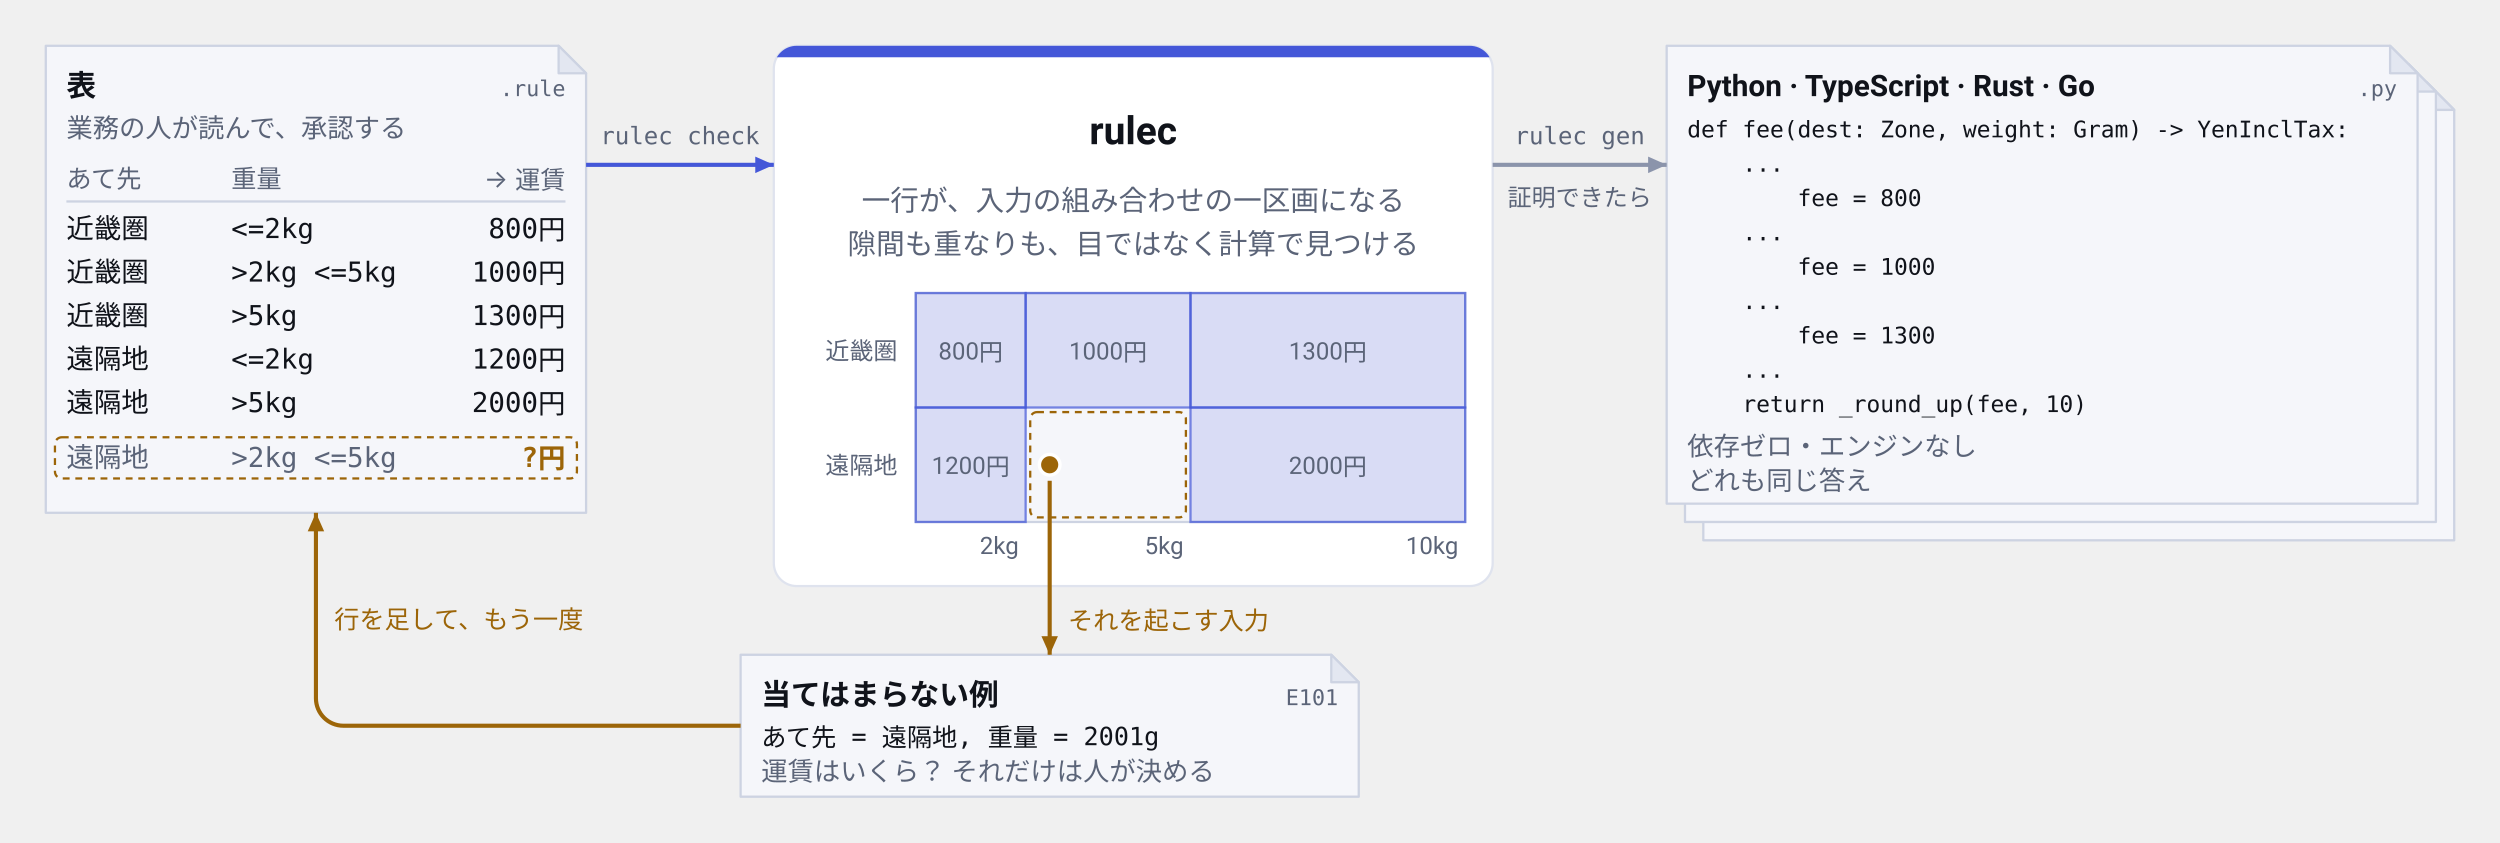
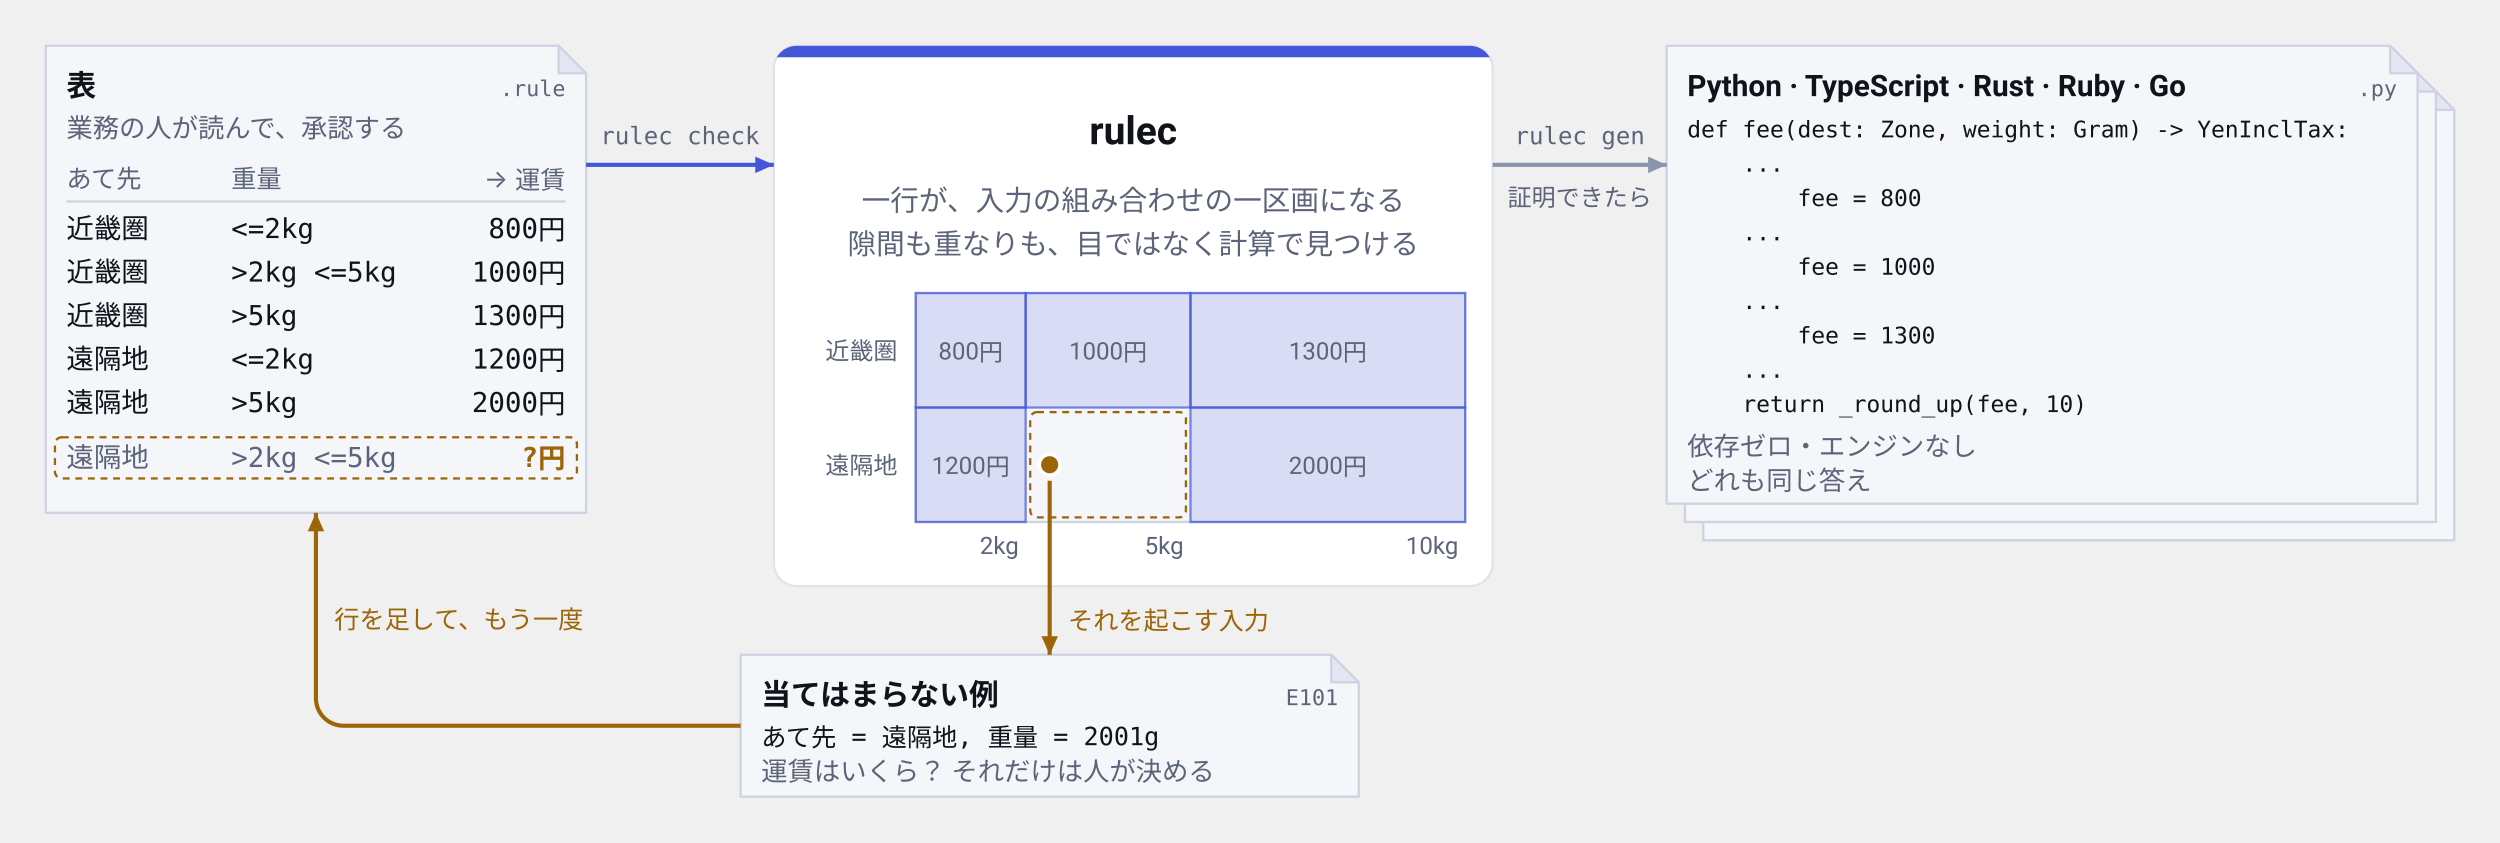
- <svg xmlns="http://www.w3.org/2000/svg" viewBox="0 0 1092 368" role="img" aria-label="表を書く。rulec は一行を入力の組み合わせの一区画にして並べ、隙間も重なりも無いことを計算で証明する。抜けがあれば、それを起こす入力（あて先 = 遠隔地, 重量 = 2001g）が返ってきて、行を足してもう一度。運賃がいくらかだけは人が決める。証明できた表からだけ、依存ゼロの Python・TypeScript・Rust・Go が出る。" font-family="-apple-system, BlinkMacSystemFont, &quot;Hiragino Sans&quot;, &quot;Noto Sans JP&quot;, &quot;Yu Gothic&quot;, Meiryo, &quot;Segoe UI&quot;, Roboto, sans-serif">
+ <svg xmlns="http://www.w3.org/2000/svg" viewBox="0 0 1092 368" role="img" aria-label="表を書く。rulec は一行を入力の組み合わせの一区画にして並べ、隙間も重なりも無いことを計算で証明する。抜けがあれば、それを起こす入力（あて先 = 遠隔地, 重量 = 2001g）が返ってきて、行を足してもう一度。運賃がいくらかだけは人が決める。証明できた表からだけ、依存ゼロの Python・TypeScript・Rust・Ruby・Go が出る。" font-family="-apple-system, BlinkMacSystemFont, &quot;Hiragino Sans&quot;, &quot;Noto Sans JP&quot;, &quot;Yu Gothic&quot;, Meiryo, &quot;Segoe UI&quot;, Roboto, sans-serif">
  <defs>
    <marker id="head-neutral" viewBox="0 0 10 10" refX="9" refY="5" markerWidth="9" markerHeight="9" markerUnits="userSpaceOnUse" orient="auto">
      <path d="M0,1 L9,5 L0,9 Z" fill="#8b94ab" />
    </marker>
    <marker id="head-accent" viewBox="0 0 10 10" refX="9" refY="5" markerWidth="9" markerHeight="9" markerUnits="userSpaceOnUse" orient="auto">
      <path d="M0,1 L9,5 L0,9 Z" fill="#4457d8" />
    </marker>
    <marker id="head-human" viewBox="0 0 10 10" refX="9" refY="5" markerWidth="9" markerHeight="9" markerUnits="userSpaceOnUse" orient="auto">
      <path d="M0,1 L9,5 L0,9 Z" fill="#9c6508" />
    </marker>
  </defs>
  <path d="M20,20 H244 L256,32 V224 H20 Z" fill="#f5f6fa" stroke="#cdd3e2" stroke-linejoin="round" />
  <path d="M244,20 V32 H256 Z" fill="#e3e7f1" stroke="#cdd3e2" stroke-linejoin="round" />
  <text x="29" y="42" font-size="13" font-weight="600" text-anchor="start" fill="#10131a">表</text>
  <text x="247" y="42" font-size="9.5" font-weight="400" text-anchor="end" fill="#5b6478" font-family="ui-monospace, SFMono-Regular, Menlo, Consolas, monospace">.rule</text>
  <text x="29" y="60" font-size="11.5" font-weight="400" text-anchor="start" fill="#5b6478">業務の人が読んで、承認する</text>
  <text x="29" y="82" font-size="11" font-weight="400" text-anchor="start" fill="#5b6478">あて先</text>
  <text x="101" y="82" font-size="11" font-weight="400" text-anchor="start" fill="#5b6478">重量</text>
  <text x="247" y="82" font-size="11" font-weight="400" text-anchor="end" fill="#5b6478">→ 運賃</text>
  <line x1="29" y1="88" x2="247" y2="88" stroke="#cdd3e2" />
  <text x="29" y="104" font-size="12" font-weight="400" text-anchor="start" fill="#10131a" font-family="ui-monospace, SFMono-Regular, Menlo, Consolas, monospace">近畿圏</text>
  <text x="101" y="104" font-size="12" font-weight="400" text-anchor="start" fill="#10131a" font-family="ui-monospace, SFMono-Regular, Menlo, Consolas, monospace">&lt;=2kg</text>
  <text x="247" y="104" font-size="12" font-weight="400" text-anchor="end" fill="#10131a" font-family="ui-monospace, SFMono-Regular, Menlo, Consolas, monospace">800円</text>
  <text x="29" y="123" font-size="12" font-weight="400" text-anchor="start" fill="#10131a" font-family="ui-monospace, SFMono-Regular, Menlo, Consolas, monospace">近畿圏</text>
  <text x="101" y="123" font-size="12" font-weight="400" text-anchor="start" fill="#10131a" font-family="ui-monospace, SFMono-Regular, Menlo, Consolas, monospace">&gt;2kg &lt;=5kg</text>
  <text x="247" y="123" font-size="12" font-weight="400" text-anchor="end" fill="#10131a" font-family="ui-monospace, SFMono-Regular, Menlo, Consolas, monospace">1000円</text>
  <text x="29" y="142" font-size="12" font-weight="400" text-anchor="start" fill="#10131a" font-family="ui-monospace, SFMono-Regular, Menlo, Consolas, monospace">近畿圏</text>
  <text x="101" y="142" font-size="12" font-weight="400" text-anchor="start" fill="#10131a" font-family="ui-monospace, SFMono-Regular, Menlo, Consolas, monospace">&gt;5kg</text>
  <text x="247" y="142" font-size="12" font-weight="400" text-anchor="end" fill="#10131a" font-family="ui-monospace, SFMono-Regular, Menlo, Consolas, monospace">1300円</text>
  <text x="29" y="161" font-size="12" font-weight="400" text-anchor="start" fill="#10131a" font-family="ui-monospace, SFMono-Regular, Menlo, Consolas, monospace">遠隔地</text>
  <text x="101" y="161" font-size="12" font-weight="400" text-anchor="start" fill="#10131a" font-family="ui-monospace, SFMono-Regular, Menlo, Consolas, monospace">&lt;=2kg</text>
  <text x="247" y="161" font-size="12" font-weight="400" text-anchor="end" fill="#10131a" font-family="ui-monospace, SFMono-Regular, Menlo, Consolas, monospace">1200円</text>
  <text x="29" y="180" font-size="12" font-weight="400" text-anchor="start" fill="#10131a" font-family="ui-monospace, SFMono-Regular, Menlo, Consolas, monospace">遠隔地</text>
  <text x="101" y="180" font-size="12" font-weight="400" text-anchor="start" fill="#10131a" font-family="ui-monospace, SFMono-Regular, Menlo, Consolas, monospace">&gt;5kg</text>
  <text x="247" y="180" font-size="12" font-weight="400" text-anchor="end" fill="#10131a" font-family="ui-monospace, SFMono-Regular, Menlo, Consolas, monospace">2000円</text>
  <rect x="24" y="191" width="228" height="18" rx="3" fill="none" stroke="#9c6508" stroke-width="1" stroke-dasharray="3 2.5" />
  <text x="29" y="204" font-size="12" font-weight="400" text-anchor="start" fill="#5b6478" font-family="ui-monospace, SFMono-Regular, Menlo, Consolas, monospace">遠隔地</text>
  <text x="101" y="204" font-size="12" font-weight="400" text-anchor="start" fill="#5b6478" font-family="ui-monospace, SFMono-Regular, Menlo, Consolas, monospace">&gt;2kg &lt;=5kg</text>
  <text x="247" y="204" font-size="12" font-weight="600" text-anchor="end" fill="#9c6508" font-family="ui-monospace, SFMono-Regular, Menlo, Consolas, monospace">?円</text>
  <clipPath id="clip-rulec">
    <rect x="338" y="20" width="314" height="236" rx="10" />
  </clipPath>
  <rect x="338" y="20" width="314" height="236" rx="10" fill="#ffffff" stroke="#dfe3ee" />
  <rect x="338" y="20" width="314" height="5" fill="#4457d8" clip-path="url(#clip-rulec)" />
  <text x="495.0" y="63" font-size="17" font-weight="700" text-anchor="middle" fill="#10131a">rulec</text>
  <text x="495.0" y="92" font-size="12.5" font-weight="400" text-anchor="middle" fill="#5b6478">一行が、入力の組み合わせの一区画になる</text>
  <text x="495.0" y="111" font-size="12.5" font-weight="400" text-anchor="middle" fill="#5b6478">隙間も重なりも、目ではなく計算で見つける</text>
  <rect x="400" y="128" width="240" height="100" fill="#f5f6fa" stroke="#cdd3e2" />
  <rect x="400.0" y="128.0" width="48.0" height="50.0" fill="#4457d8" fill-opacity="0.16" stroke="#4457d8" stroke-opacity="0.7" />
  <text x="424.0" y="157.0" font-size="10.5" font-weight="400" text-anchor="middle" fill="#5b6478">800円</text>
  <rect x="448.0" y="128.0" width="72.0" height="50.0" fill="#4457d8" fill-opacity="0.16" stroke="#4457d8" stroke-opacity="0.7" />
  <text x="484.0" y="157.0" font-size="10.5" font-weight="400" text-anchor="middle" fill="#5b6478">1000円</text>
  <rect x="520.0" y="128.0" width="120.0" height="50.0" fill="#4457d8" fill-opacity="0.16" stroke="#4457d8" stroke-opacity="0.7" />
  <text x="580.0" y="157.0" font-size="10.5" font-weight="400" text-anchor="middle" fill="#5b6478">1300円</text>
  <rect x="400.0" y="178.0" width="48.0" height="50.0" fill="#4457d8" fill-opacity="0.16" stroke="#4457d8" stroke-opacity="0.7" />
  <text x="424.0" y="207.0" font-size="10.5" font-weight="400" text-anchor="middle" fill="#5b6478">1200円</text>
  <rect x="520.0" y="178.0" width="120.0" height="50.0" fill="#4457d8" fill-opacity="0.16" stroke="#4457d8" stroke-opacity="0.7" />
  <text x="580.0" y="207.0" font-size="10.5" font-weight="400" text-anchor="middle" fill="#5b6478">2000円</text>
  <rect x="450.0" y="180.0" width="68.0" height="46.0" rx="3" fill="none" stroke="#9c6508" stroke-width="1" stroke-dasharray="3 2.5" />
  <text x="392" y="157.0" font-size="10.5" font-weight="400" text-anchor="end" fill="#5b6478">近畿圏</text>
  <text x="392" y="207.0" font-size="10.5" font-weight="400" text-anchor="end" fill="#5b6478">遠隔地</text>
  <text x="445.0" y="242" font-size="10.5" font-weight="400" text-anchor="end" fill="#5b6478">2kg</text>
  <text x="517.0" y="242" font-size="10.5" font-weight="400" text-anchor="end" fill="#5b6478">5kg</text>
  <text x="637.0" y="242" font-size="10.5" font-weight="400" text-anchor="end" fill="#5b6478">10kg</text>
  <circle cx="458.5" cy="203.0" r="4.5" fill="#9c6508" stroke="#ffffff" stroke-width="1.5" />
  <path d="M744,36 H1060 L1072,48 V236 H744 Z" fill="#f5f6fa" stroke="#cdd3e2" stroke-linejoin="round" />
  <path d="M1060,36 V48 H1072 Z" fill="#e3e7f1" stroke="#cdd3e2" stroke-linejoin="round" />
  <path d="M736,28 H1052 L1064,40 V228 H736 Z" fill="#f5f6fa" stroke="#cdd3e2" stroke-linejoin="round" />
  <path d="M1052,28 V40 H1064 Z" fill="#e3e7f1" stroke="#cdd3e2" stroke-linejoin="round" />
  <path d="M728,20 H1044 L1056,32 V220 H728 Z" fill="#f5f6fa" stroke="#cdd3e2" stroke-linejoin="round" />
  <path d="M1044,20 V32 H1056 Z" fill="#e3e7f1" stroke="#cdd3e2" stroke-linejoin="round" />
-   <text x="737" y="42" font-size="13" font-weight="600" text-anchor="start" fill="#10131a">Python · TypeScript · Rust · Go</text>
+   <text x="737" y="42" font-size="13" font-weight="600" text-anchor="start" fill="#10131a">Python · TypeScript · Rust · Ruby · Go</text>
  <text x="1047" y="42" font-size="9.5" font-weight="400" text-anchor="end" fill="#5b6478" font-family="ui-monospace, SFMono-Regular, Menlo, Consolas, monospace">.py</text>
  <text x="737" y="60" font-size="10" font-weight="400" text-anchor="start" fill="#10131a" font-family="ui-monospace, SFMono-Regular, Menlo, Consolas, monospace" xml:space="preserve" style="white-space:pre">def fee(dest: Zone, weight: Gram) -&gt; YenInclTax:</text>
  <text x="737" y="75" font-size="10" font-weight="400" text-anchor="start" fill="#10131a" font-family="ui-monospace, SFMono-Regular, Menlo, Consolas, monospace" xml:space="preserve" style="white-space:pre">    ...</text>
  <text x="737" y="90" font-size="10" font-weight="400" text-anchor="start" fill="#10131a" font-family="ui-monospace, SFMono-Regular, Menlo, Consolas, monospace" xml:space="preserve" style="white-space:pre">        fee = 800</text>
  <text x="737" y="105" font-size="10" font-weight="400" text-anchor="start" fill="#10131a" font-family="ui-monospace, SFMono-Regular, Menlo, Consolas, monospace" xml:space="preserve" style="white-space:pre">    ...</text>
  <text x="737" y="120" font-size="10" font-weight="400" text-anchor="start" fill="#10131a" font-family="ui-monospace, SFMono-Regular, Menlo, Consolas, monospace" xml:space="preserve" style="white-space:pre">        fee = 1000</text>
  <text x="737" y="135" font-size="10" font-weight="400" text-anchor="start" fill="#10131a" font-family="ui-monospace, SFMono-Regular, Menlo, Consolas, monospace" xml:space="preserve" style="white-space:pre">    ...</text>
  <text x="737" y="150" font-size="10" font-weight="400" text-anchor="start" fill="#10131a" font-family="ui-monospace, SFMono-Regular, Menlo, Consolas, monospace" xml:space="preserve" style="white-space:pre">        fee = 1300</text>
  <text x="737" y="165" font-size="10" font-weight="400" text-anchor="start" fill="#10131a" font-family="ui-monospace, SFMono-Regular, Menlo, Consolas, monospace" xml:space="preserve" style="white-space:pre">    ...</text>
  <text x="737" y="180" font-size="10" font-weight="400" text-anchor="start" fill="#10131a" font-family="ui-monospace, SFMono-Regular, Menlo, Consolas, monospace" xml:space="preserve" style="white-space:pre">    return _round_up(fee, 10)</text>
  <text x="737" y="199" font-size="11.5" font-weight="400" text-anchor="start" fill="#5b6478">依存ゼロ・エンジンなし</text>
  <text x="737" y="214" font-size="11.5" font-weight="400" text-anchor="start" fill="#5b6478">どれも同じ答え</text>
  <path d="M323.5,286 H581.5 L593.5,298 V348 H323.5 Z" fill="#f5f6fa" stroke="#cdd3e2" stroke-linejoin="round" />
  <path d="M581.5,286 V298 H593.5 Z" fill="#e3e7f1" stroke="#cdd3e2" stroke-linejoin="round" />
  <text x="332.5" y="308" font-size="13" font-weight="600" text-anchor="start" fill="#10131a">当てはまらない例</text>
  <text x="584.5" y="308" font-size="9.5" font-weight="400" text-anchor="end" fill="#5b6478" font-family="ui-monospace, SFMono-Regular, Menlo, Consolas, monospace">E101</text>
  <text x="332.5" y="326" font-size="11" font-weight="400" text-anchor="start" fill="#10131a" font-family="ui-monospace, SFMono-Regular, Menlo, Consolas, monospace">あて先 = 遠隔地, 重量 = 2001g</text>
  <text x="332.5" y="341" font-size="11.5" font-weight="400" text-anchor="start" fill="#5b6478">運賃はいくら？ それだけは人が決める</text>
  <line x1="256" y1="72" x2="338" y2="72" stroke="#4457d8" stroke-width="1.8" marker-end="url(#head-accent)" />
  <text x="297.0" y="63" font-size="10.5" font-weight="400" text-anchor="middle" fill="#5b6478" font-family="ui-monospace, SFMono-Regular, Menlo, Consolas, monospace">rulec check</text>
  <line x1="652" y1="72" x2="728" y2="72" stroke="#8b94ab" stroke-width="1.8" marker-end="url(#head-neutral)" />
  <text x="690.0" y="63" font-size="10.5" font-weight="400" text-anchor="middle" fill="#5b6478" font-family="ui-monospace, SFMono-Regular, Menlo, Consolas, monospace">rulec gen</text>
  <text x="690.0" y="90" font-size="10.5" font-weight="400" text-anchor="middle" fill="#5b6478">証明できたら</text>
  <line x1="458.5" y1="210.0" x2="458.5" y2="286" stroke="#9c6508" stroke-width="1.8" marker-end="url(#head-human)" />
  <text x="466.5" y="275.0" font-size="11" font-weight="400" text-anchor="start" fill="#9c6508">それを起こす入力</text>
  <path d="M323.5,317.0 H150.0 A12,12 0 0 1 138.0,305.0 V224" fill="none" stroke="#9c6508" stroke-width="1.8" marker-end="url(#head-human)" />
  <text x="146.0" y="274.5" font-size="11" font-weight="400" text-anchor="start" fill="#9c6508">行を足して、もう一度</text>
</svg>
